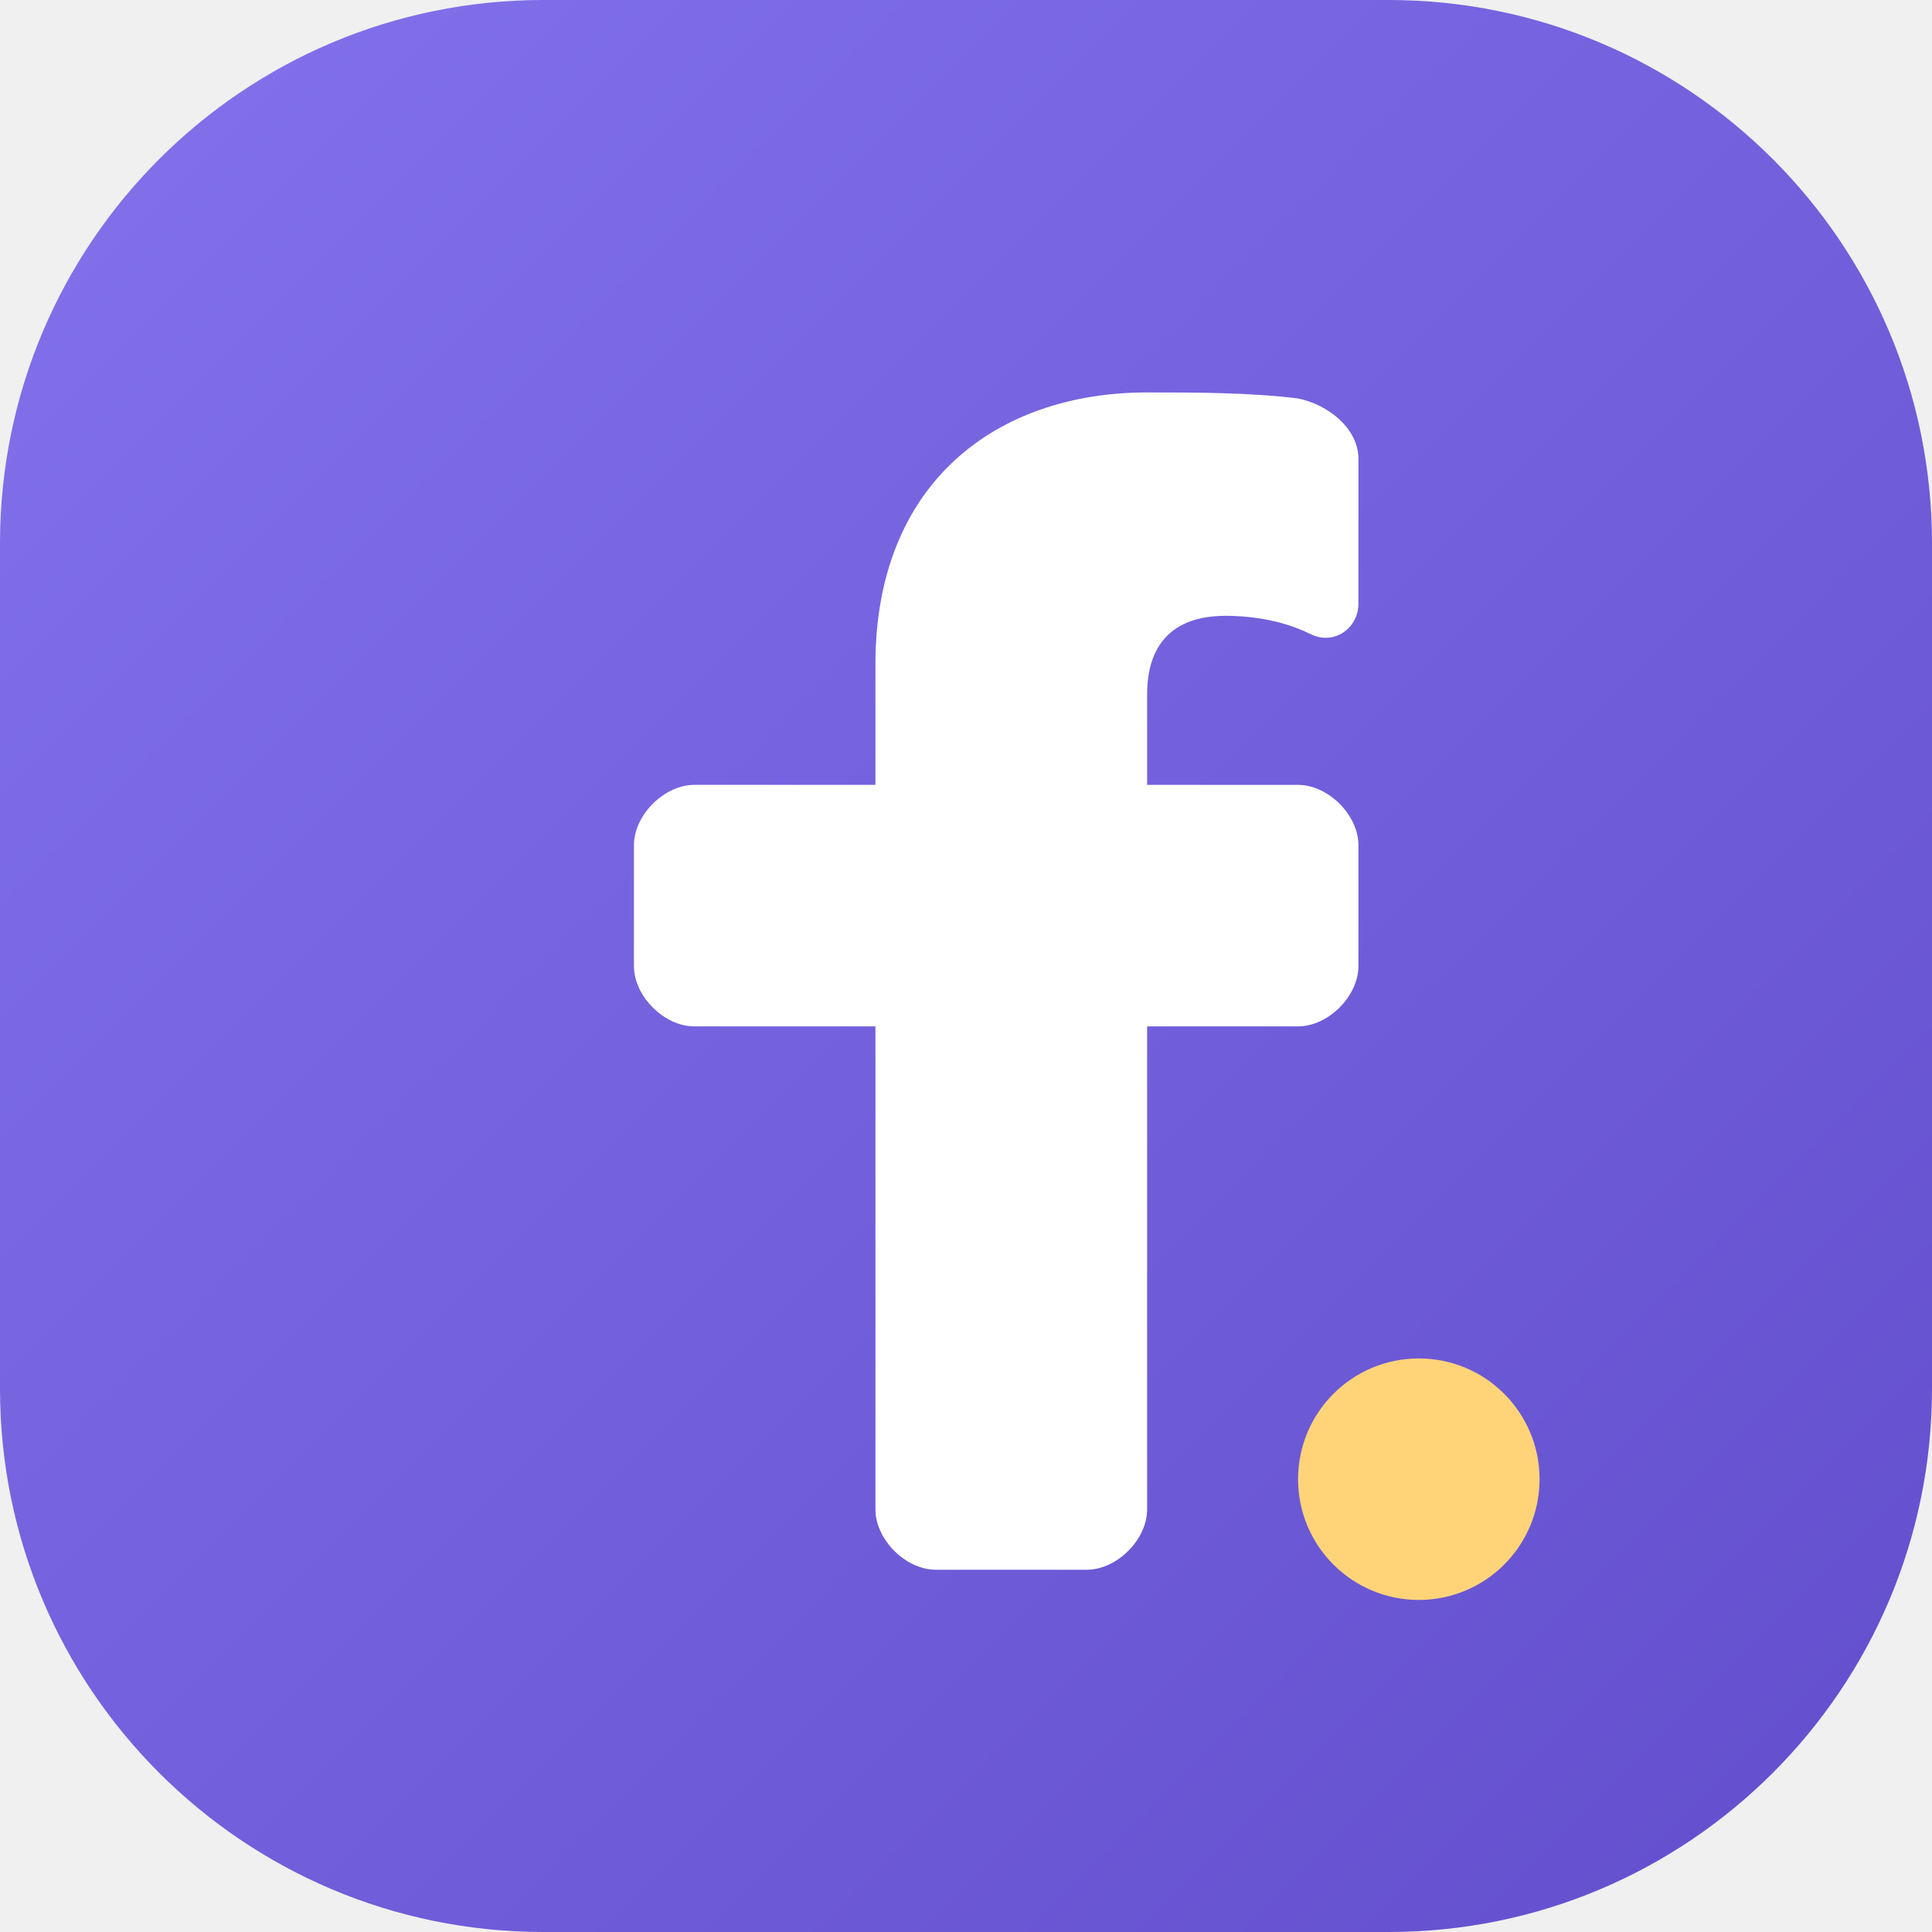
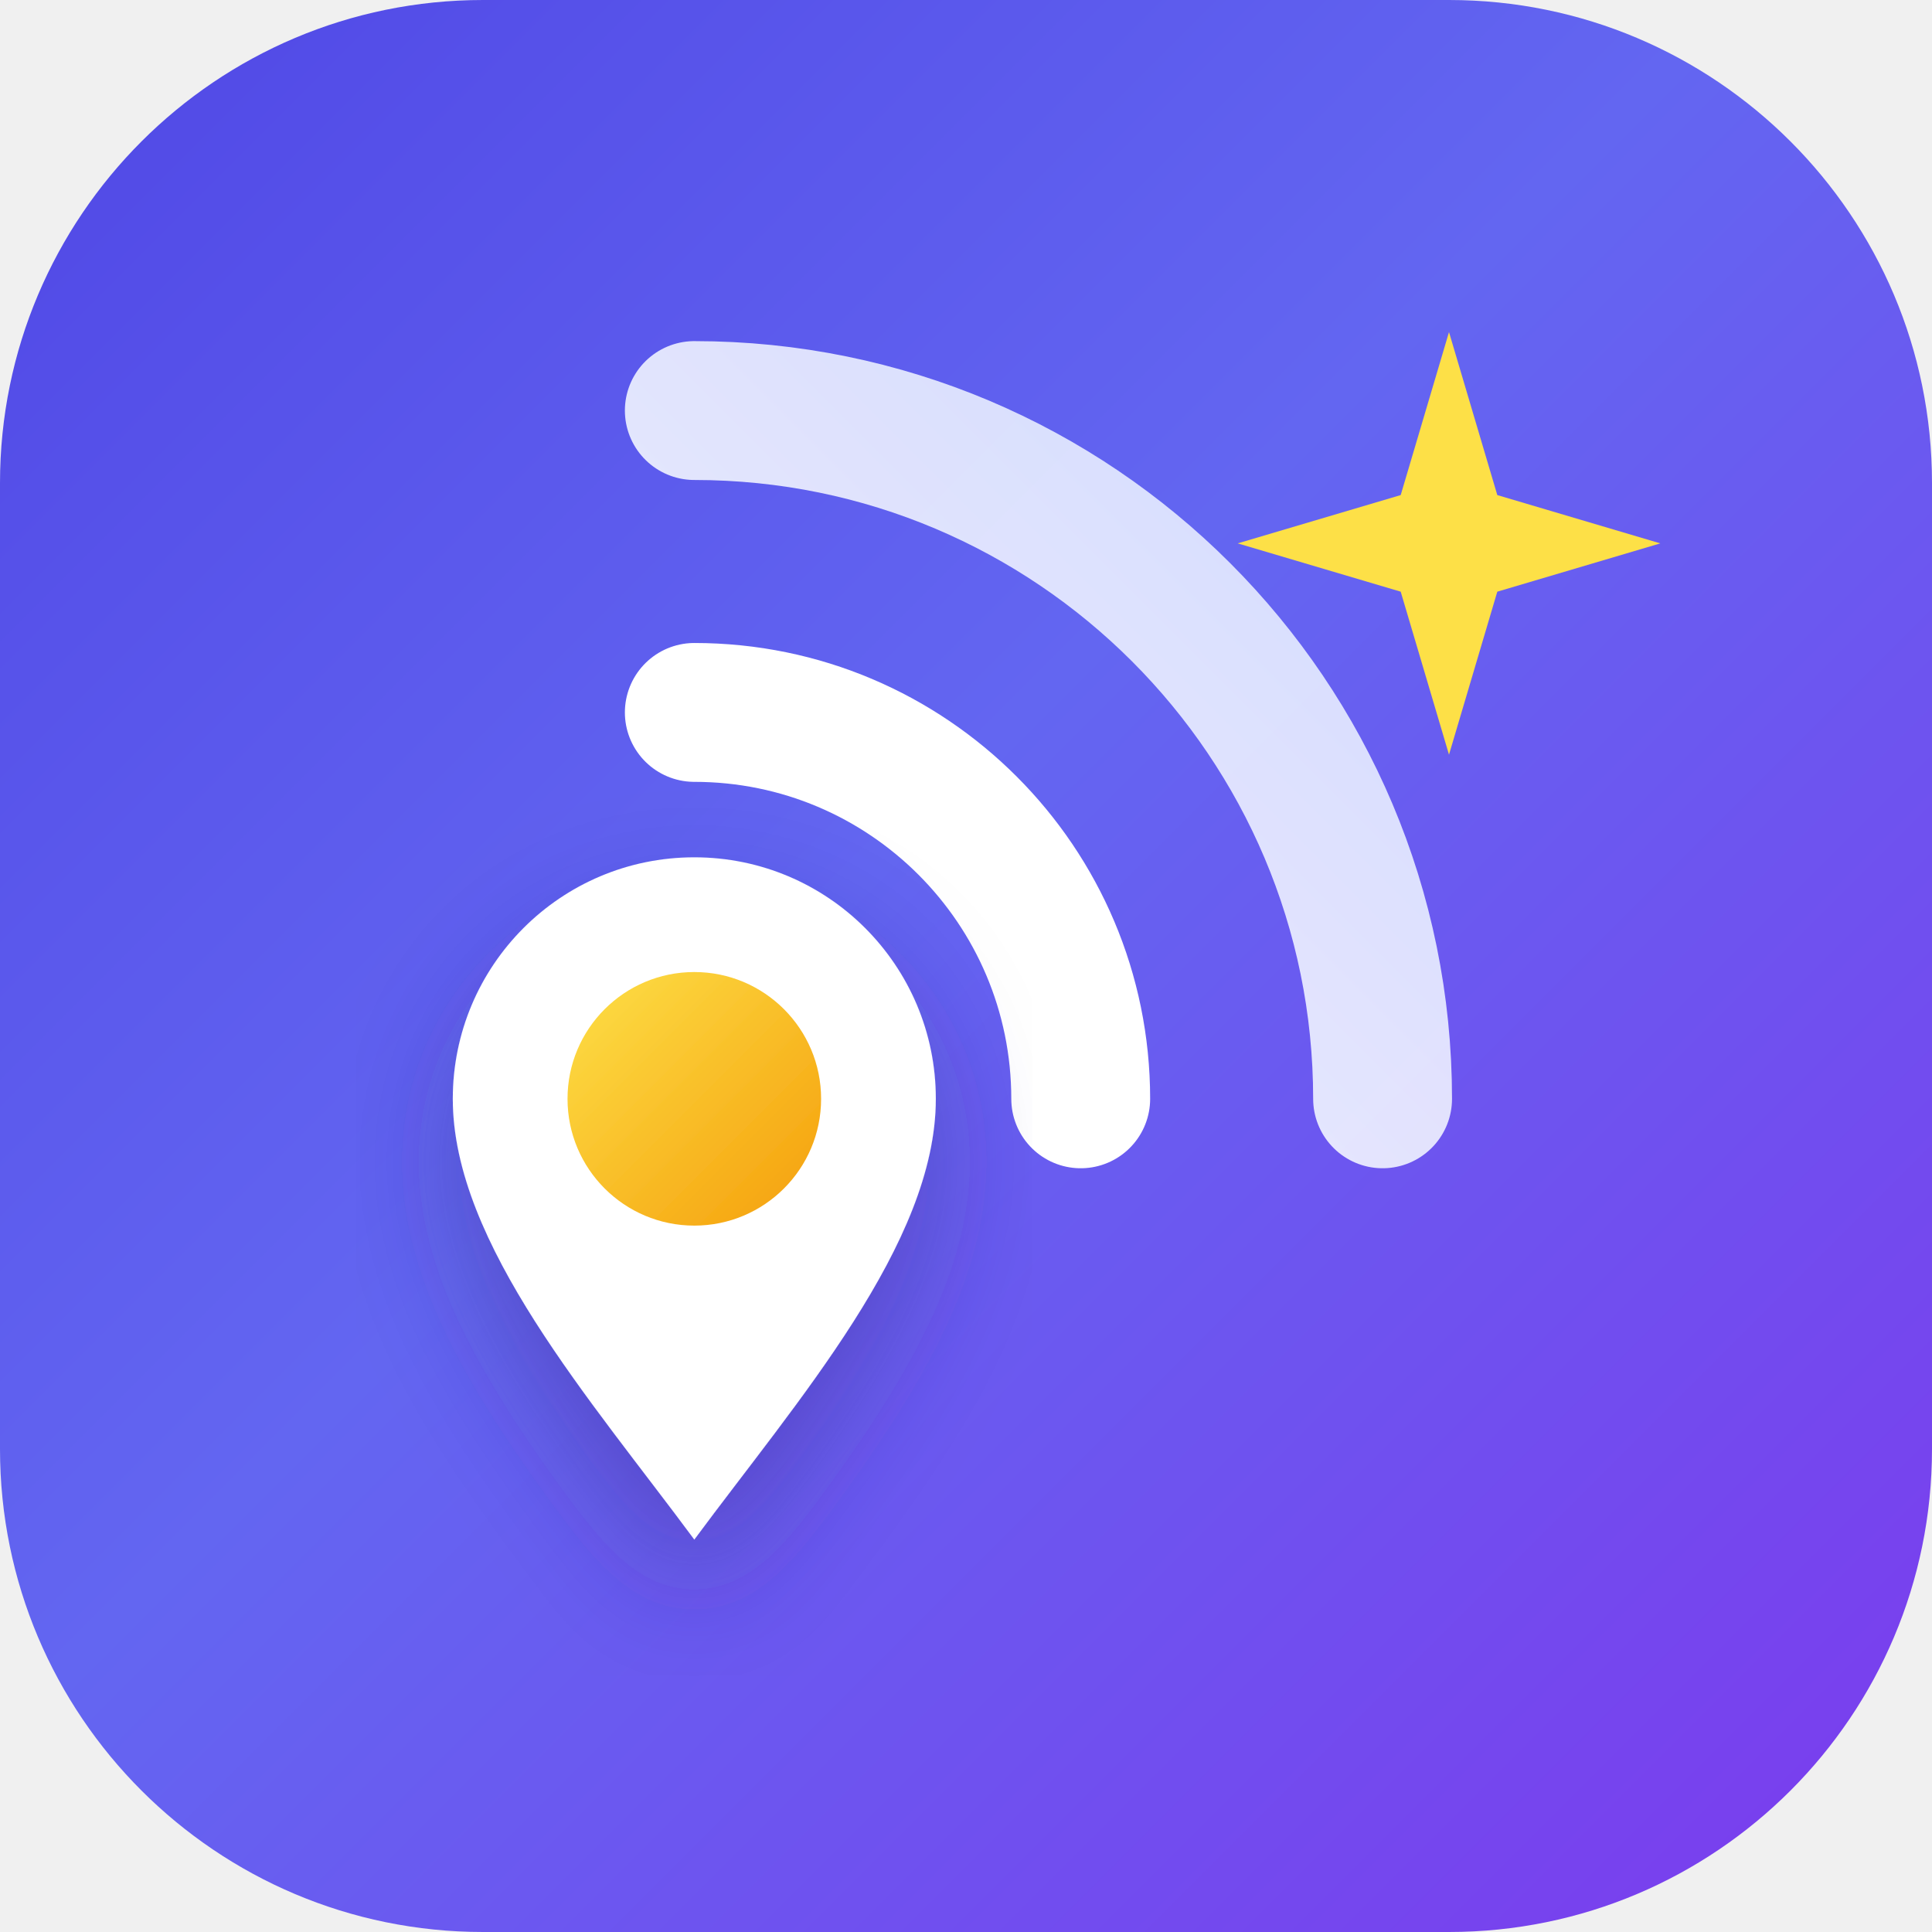
- <svg xmlns="http://www.w3.org/2000/svg" viewBox="0 0 32 32" width="32" height="32">
+ <svg xmlns="http://www.w3.org/2000/svg" viewBox="0 0 32 32" width="32" height="32" fill="none">
  <defs>
-     <linearGradient id="findlyGrad" x1="0%" y1="0%" x2="100%" y2="100%">
-       <stop offset="0%" stop-color="#8372ec" />
-       <stop offset="100%" stop-color="#624ecc" />
+     <linearGradient id="beaconBg" x1="0%" y1="0%" x2="100%" y2="100%">
+       <stop offset="0%" stop-color="#4F46E5" />
+       <stop offset="45%" stop-color="#6366F1" />
+       <stop offset="100%" stop-color="#7C3AED" />
    </linearGradient>
+     <linearGradient id="beaconPulse" x1="0%" y1="0%" x2="100%" y2="100%">
+       <stop offset="0%" stop-color="#FDE047" />
+       <stop offset="100%" stop-color="#F59E0B" />
+     </linearGradient>
+     <linearGradient id="waveGrad" x1="0%" y1="100%" x2="100%" y2="0%">
+       <stop offset="0%" stop-color="#FFFFFF" />
+       <stop offset="100%" stop-color="#E0E7FF" />
+     </linearGradient>
+     <filter id="beaconGlow" x="-20%" y="-20%" width="140%" height="140%">
+       <feDropShadow dx="0" dy="1" stdDeviation="1" flood-color="#312E81" flood-opacity="0.35" />
+     </filter>
  </defs>
-   <rect width="32" height="32" rx="9" fill="url(#findlyGrad)" />
-   <path d="M 19 6.5 C 16.5 6.5 14.5 8 14.5 11 L 14.5 13 L 11.5 13 C 11 13 10.5 13.5 10.5 14 L 10.5 16 C 10.5 16.5 11 17 11.5 17 L 14.5 17 L 14.5 25 C 14.5 25.5 15 26 15.5 26 L 18 26 C 18.5 26 19 25.5 19 25 L 19 17 L 21.5 17 C 22 17 22.5 16.5 22.5 16 L 22.5 14 C 22.5 13.5 22 13 21.5 13 L 19 13 L 19 11.5 C 19 10.7 19.4 10.2 20.3 10.2 C 20.8 10.2 21.3 10.3 21.7 10.5 C 22.1 10.7 22.5 10.4 22.5 10 L 22.5 7.6 C 22.5 7.1 22 6.7 21.5 6.6 C 20.7 6.5 19.8 6.5 19 6.5 Z" fill="#ffffff" />
-   <circle cx="23.5" cy="24.5" r="2" fill="#ffd479" />
+   <rect width="32" height="32" rx="8" fill="url(#beaconBg)" />
+   <path d="M 11.5 6.8 A 11.4 11.4 0 0 1 22.9 18.2" stroke="url(#waveGrad)" stroke-width="2.3" stroke-linecap="round" opacity="0.9" />
+   <path d="M 11.5 11.8 A 6.4 6.4 0 0 1 17.9 18.2" stroke="#FFFFFF" stroke-width="2.3" stroke-linecap="round" />
+   <g filter="url(#beaconGlow)">
+     <path d="M 11.5 25.5 C 9.8 23.2 7.5 20.6 7.5 18.2 C 7.5 15.99 9.29 14.2 11.5 14.2 C 13.71 14.2 15.5 15.99 15.5 18.2 C 15.5 20.6 13.2 23.2 11.5 25.5 Z" fill="#FFFFFF" />
+     <circle cx="11.5" cy="18.2" r="2.1" fill="url(#beaconPulse)" />
+   </g>
+   <path d="M 24 5.5 L 24.8 8.2 L 27.5 9 L 24.8 9.8 L 24 12.5 L 23.2 9.8 L 20.5 9 L 23.2 8.2 Z" fill="#FDE047" />
</svg>
